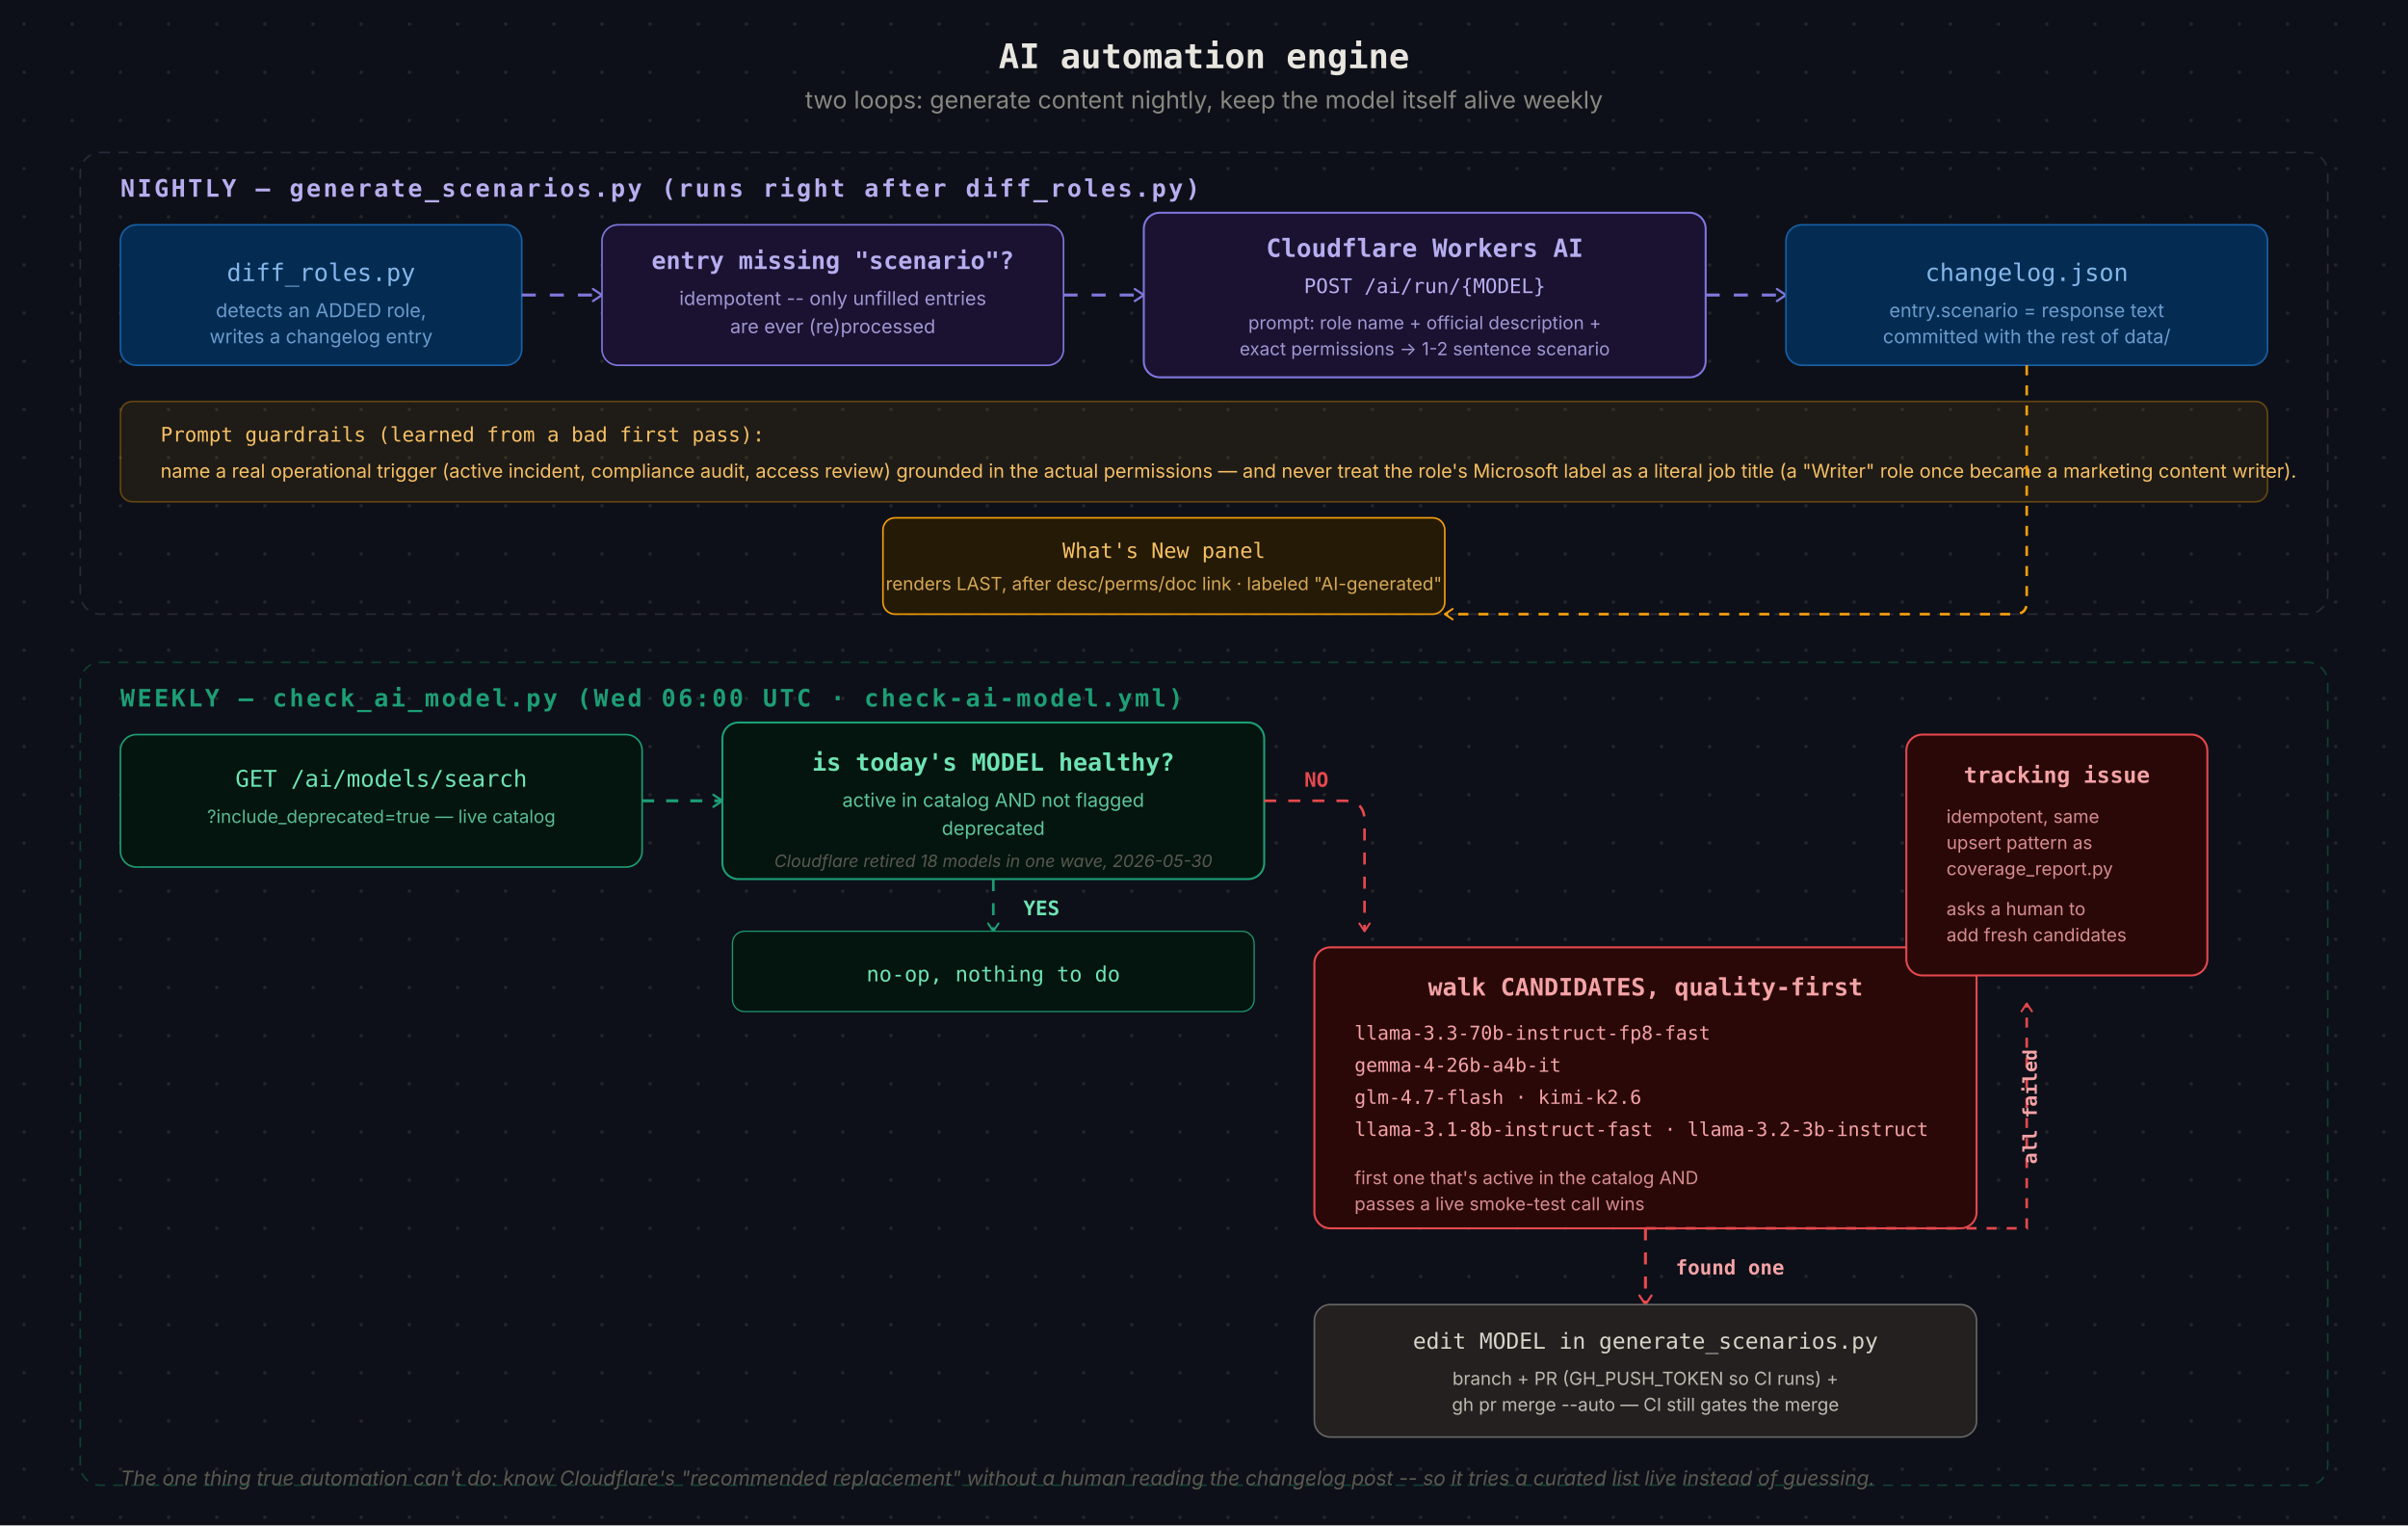
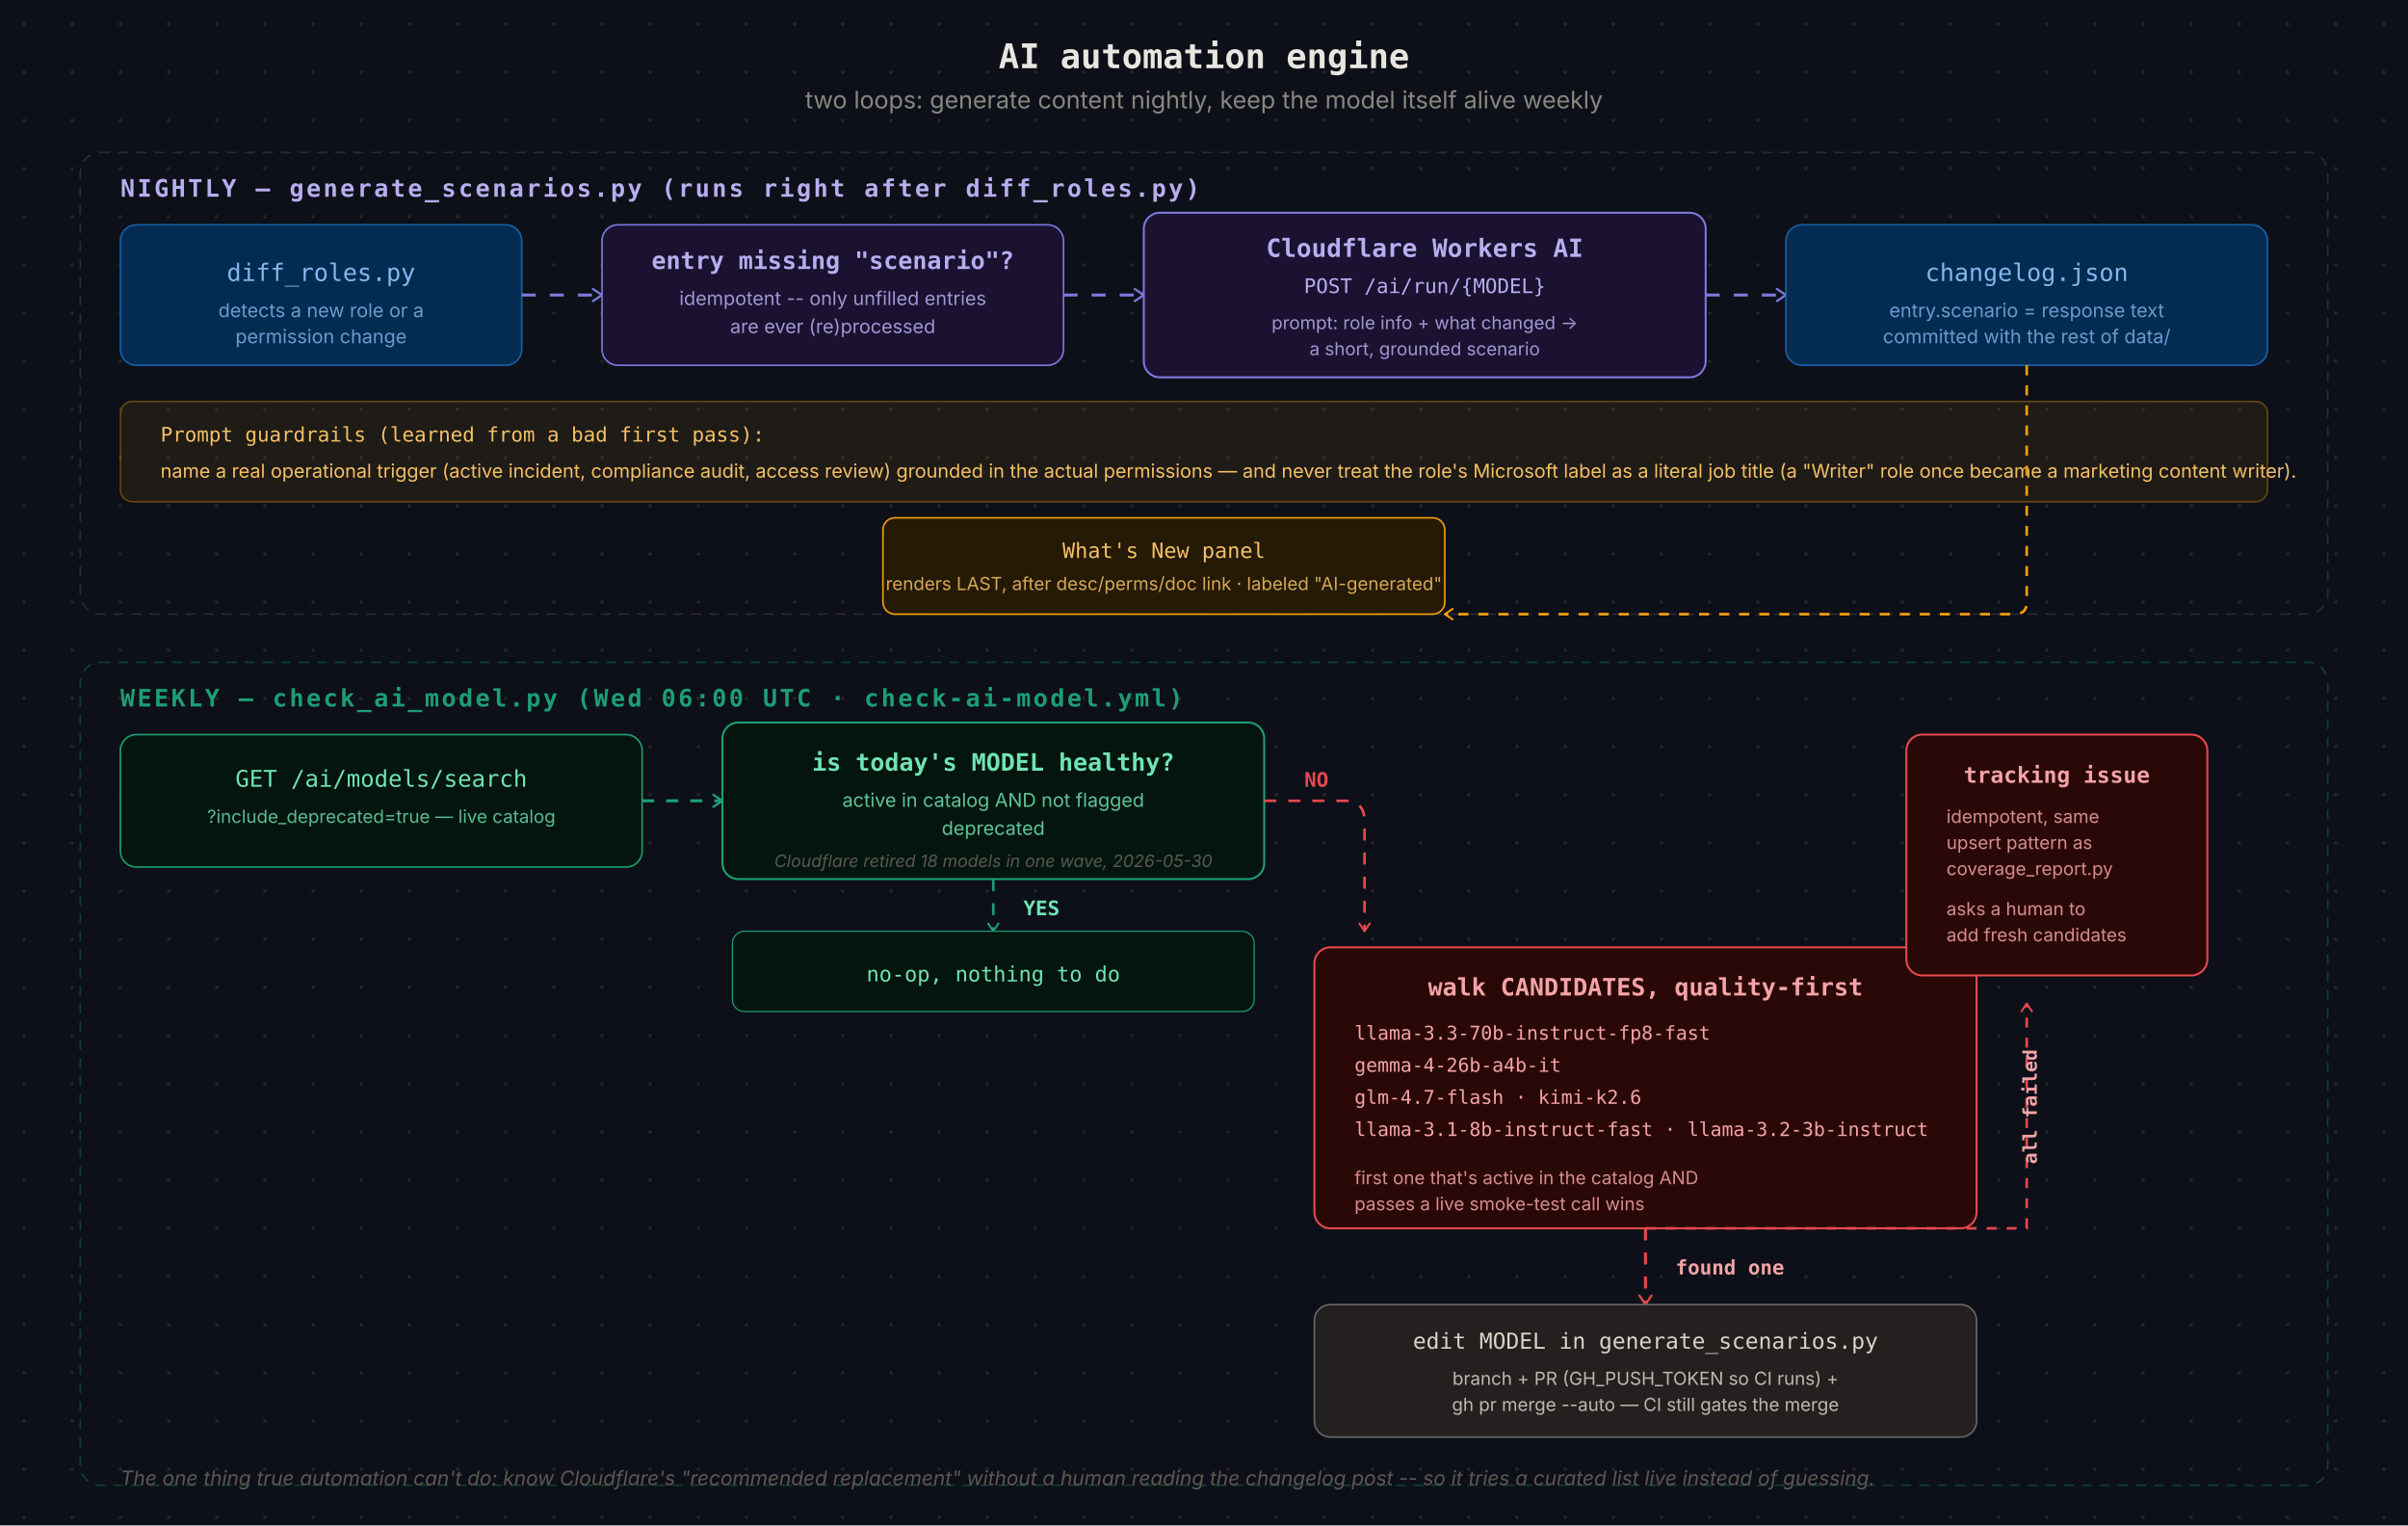
<svg xmlns="http://www.w3.org/2000/svg" width="100%" viewBox="0 0 1200 760">
  <defs>
    <style>
    @keyframes flow1{to{stroke-dashoffset:-28}}
    @keyframes flow2{to{stroke-dashoffset:-22}}
    @keyframes flow3{to{stroke-dashoffset:-18}}
    .fl1{stroke-dasharray:7 7;animation:flow1 1.2s linear infinite}
    .fl2{stroke-dasharray:6 6;animation:flow2 1.8s linear infinite}
    .fl3{stroke-dasharray:5 5;animation:flow3 2.4s linear infinite}
    .mono{font-family:ui-monospace,SFMono-Regular,Menlo,monospace}
    .sans{font-family:-apple-system,BlinkMacSystemFont,sans-serif}
    .bold{font-weight:700}
  </style>
    <marker id="ap" viewBox="0 0 10 10" refX="8" refY="5" markerWidth="5" markerHeight="5" orient="auto-start-reverse">
      <path d="M2 1L8 5L2 9" fill="none" stroke="#7F77DD" stroke-width="1.5" stroke-linecap="round" stroke-linejoin="round" />
    </marker>
    <marker id="ao" viewBox="0 0 10 10" refX="8" refY="5" markerWidth="5" markerHeight="5" orient="auto-start-reverse">
      <path d="M2 1L8 5L2 9" fill="none" stroke="#F59E0B" stroke-width="1.5" stroke-linecap="round" stroke-linejoin="round" />
    </marker>
    <marker id="ar" viewBox="0 0 10 10" refX="8" refY="5" markerWidth="5" markerHeight="5" orient="auto-start-reverse">
      <path d="M2 1L8 5L2 9" fill="none" stroke="#E5484D" stroke-width="1.5" stroke-linecap="round" stroke-linejoin="round" />
    </marker>
    <marker id="ag" viewBox="0 0 10 10" refX="8" refY="5" markerWidth="5" markerHeight="5" orient="auto-start-reverse">
      <path d="M2 1L8 5L2 9" fill="none" stroke="#1D9E75" stroke-width="1.5" stroke-linecap="round" stroke-linejoin="round" />
    </marker>
    <pattern id="dots" width="24" height="24" patternUnits="userSpaceOnUse">
      <circle cx="12" cy="12" r="0.9" fill="#444441" opacity="0.4" />
    </pattern>
  </defs>
  <rect width="1200" height="760" fill="#0D1018" />
  <rect width="1200" height="760" fill="url(#dots)" />
  <text x="600" y="34" text-anchor="middle" class="mono bold" fill="#E8E6DF" style="font-size:17px">AI automation engine</text>
  <text x="600" y="54" text-anchor="middle" class="sans" fill="#888780" style="font-size:12px">two loops: generate content nightly, keep the model itself alive weekly</text>
  <rect x="40" y="76" width="1120" height="230" rx="10" fill="none" stroke="#2A2A3A" stroke-width="0.8" stroke-dasharray="5 4" />
  <text x="60" y="98" class="mono bold" fill="#B7AEF0" style="font-size:12px;letter-spacing:.1em">NIGHTLY — generate_scenarios.py (runs right after diff_roles.py)</text>
  <rect x="60" y="112" width="200" height="70" rx="8" fill="#042C53" stroke="#185FA5" stroke-width="0.8" />
  <text x="160" y="140" text-anchor="middle" class="mono" fill="#85B7EB" style="font-size:12px">diff_roles.py</text>
-   <text x="160" y="158" text-anchor="middle" class="sans" fill="#85B7EB" style="font-size:9.5px;opacity:.8">detects an ADDED role,</text>
-   <text x="160" y="171" text-anchor="middle" class="sans" fill="#85B7EB" style="font-size:9.5px;opacity:.8">writes a changelog entry</text>
+   <text x="160" y="158" text-anchor="middle" class="sans" fill="#85B7EB" style="font-size:9.5px;opacity:.8">detects a new role or a</text>
+   <text x="160" y="171" text-anchor="middle" class="sans" fill="#85B7EB" style="font-size:9.5px;opacity:.8">permission change</text>
  <path d="M260 147 L300 147" fill="none" stroke="#7F77DD" stroke-width="1.5" class="fl1" marker-end="url(#ap)" />
  <rect x="300" y="112" width="230" height="70" rx="8" fill="#1A1230" stroke="#7F77DD" stroke-width="0.8" />
  <text x="415" y="134" text-anchor="middle" class="mono bold" fill="#B7AEF0" style="font-size:12px">entry missing "scenario"?</text>
  <text x="415" y="152" text-anchor="middle" class="sans" fill="#B7AEF0" style="font-size:9.5px;opacity:.85">idempotent -- only unfilled entries</text>
  <text x="415" y="166" text-anchor="middle" class="sans" fill="#B7AEF0" style="font-size:9.5px;opacity:.85">are ever (re)processed</text>
  <path d="M530 147 L570 147" fill="none" stroke="#7F77DD" stroke-width="1.5" class="fl1" marker-end="url(#ap)" />
  <rect x="570" y="106" width="280" height="82" rx="8" fill="#1A1230" stroke="#7F77DD" stroke-width="1" />
  <text x="710" y="128" text-anchor="middle" class="mono bold" fill="#B7AEF0" style="font-size:12.5px">Cloudflare Workers AI</text>
  <text x="710" y="146" text-anchor="middle" class="mono" fill="#B7AEF0" style="font-size:10px">POST /ai/run/{MODEL}</text>
-   <text x="710" y="164" text-anchor="middle" class="sans" fill="#B7AEF0" style="font-size:9px;opacity:.85">prompt: role name + official description +</text>
-   <text x="710" y="177" text-anchor="middle" class="sans" fill="#B7AEF0" style="font-size:9px;opacity:.85">exact permissions -&gt; 1-2 sentence scenario</text>
+   <text x="710" y="164" text-anchor="middle" class="sans" fill="#B7AEF0" style="font-size:9px;opacity:.85">prompt: role info + what changed -&gt;</text>
+   <text x="710" y="177" text-anchor="middle" class="sans" fill="#B7AEF0" style="font-size:9px;opacity:.85">a short, grounded scenario</text>
  <path d="M850 147 L890 147" fill="none" stroke="#7F77DD" stroke-width="1.5" class="fl1" marker-end="url(#ap)" />
  <rect x="890" y="112" width="240" height="70" rx="8" fill="#042C53" stroke="#185FA5" stroke-width="0.8" />
  <text x="1010" y="140" text-anchor="middle" class="mono" fill="#85B7EB" style="font-size:12px">changelog.json</text>
  <text x="1010" y="158" text-anchor="middle" class="sans" fill="#85B7EB" style="font-size:9.5px;opacity:.8">entry.scenario = response text</text>
  <text x="1010" y="171" text-anchor="middle" class="sans" fill="#85B7EB" style="font-size:9.5px;opacity:.8">committed with the rest of data/</text>
  <rect x="60" y="200" width="1070" height="50" rx="6" fill="rgba(245,158,11,0.08)" stroke="rgba(245,158,11,0.35)" stroke-width="0.8" />
  <text x="80" y="220" class="mono" fill="#F5C065" style="font-size:10px">Prompt guardrails (learned from a bad first pass):</text>
  <text x="80" y="238" class="sans" fill="#F5C065" style="font-size:9.5px">name a real operational trigger (active incident, compliance audit, access review) grounded in the actual permissions — and never treat the role's Microsoft label as a literal job title (a "Writer" role once became a marketing content writer).</text>
  <path d="M1010 182 L1010 300 Q1010 306 1004 306 L720 306" fill="none" stroke="#F59E0B" stroke-width="1.3" class="fl3" marker-end="url(#ao)" />
  <rect x="440" y="258" width="280" height="48" rx="6" fill="#241A05" stroke="#F59E0B" stroke-width="0.8" />
  <text x="580" y="278" text-anchor="middle" class="mono" fill="#F5C065" style="font-size:10.5px">What's New panel</text>
  <text x="580" y="294" text-anchor="middle" class="sans" fill="#F5C065" style="font-size:9px;opacity:.85">renders LAST, after desc/perms/doc link · labeled "AI-generated"</text>
  <rect x="40" y="330" width="1120" height="410" rx="10" fill="none" stroke="#0F4030" stroke-width="0.8" stroke-dasharray="5 4" />
  <text x="60" y="352" class="mono bold" fill="#1D9E75" style="font-size:12px;letter-spacing:.1em">WEEKLY — check_ai_model.py (Wed 06:00 UTC · check-ai-model.yml)</text>
  <rect x="60" y="366" width="260" height="66" rx="8" fill="#03150E" stroke="#1D9E75" stroke-width="0.8" />
  <text x="190" y="392" text-anchor="middle" class="mono" fill="#6FE3B4" style="font-size:11.5px">GET /ai/models/search</text>
  <text x="190" y="410" text-anchor="middle" class="sans" fill="#6FE3B4" style="font-size:9px;opacity:.8">?include_deprecated=true — live catalog</text>
  <path d="M320 399 L360 399" fill="none" stroke="#1D9E75" stroke-width="1.5" class="fl2" marker-end="url(#ag)" />
  <rect x="360" y="360" width="270" height="78" rx="8" fill="#03150E" stroke="#1D9E75" stroke-width="1" />
  <text x="495" y="384" text-anchor="middle" class="mono bold" fill="#6FE3B4" style="font-size:12px">is today's MODEL healthy?</text>
  <text x="495" y="402" text-anchor="middle" class="sans" fill="#6FE3B4" style="font-size:9.5px;opacity:.85">active in catalog AND not flagged</text>
  <text x="495" y="416" text-anchor="middle" class="sans" fill="#6FE3B4" style="font-size:9.5px;opacity:.85">deprecated</text>
  <text x="495" y="432" text-anchor="middle" class="sans" fill="#5A5850" style="font-size:8.5px;font-style:italic">Cloudflare retired 18 models in one wave, 2026-05-30</text>
  <path d="M495 438 L495 464" fill="none" stroke="#1D9E75" stroke-width="1.3" class="fl2" marker-end="url(#ag)" />
  <text x="510" y="456" class="mono bold" fill="#6FE3B4" style="font-size:10px">YES</text>
  <rect x="365" y="464" width="260" height="40" rx="6" fill="#03150E" stroke="#1D9E75" stroke-width="0.6" />
  <text x="495" y="489" text-anchor="middle" class="mono" fill="#6FE3B4" style="font-size:10.5px">no-op, nothing to do</text>
  <path d="M630 399 L670 399 Q680 399 680 409 L680 464" fill="none" stroke="#E5484D" stroke-width="1.3" class="fl2" marker-end="url(#ar)" />
  <text x="650" y="392" class="mono bold" fill="#E5484D" style="font-size:10px">NO</text>
  <rect x="655" y="472" width="330" height="140" rx="8" fill="#2A0808" stroke="#E5484D" stroke-width="1" />
  <text x="820" y="496" text-anchor="middle" class="mono bold" fill="#F5A3A6" style="font-size:12px">walk CANDIDATES, quality-first</text>
  <text x="675" y="518" class="mono" fill="#F5A3A6" style="font-size:9.5px">llama-3.3-70b-instruct-fp8-fast</text>
  <text x="675" y="534" class="mono" fill="#F5A3A6" style="font-size:9.5px">gemma-4-26b-a4b-it</text>
  <text x="675" y="550" class="mono" fill="#F5A3A6" style="font-size:9.5px">glm-4.7-flash · kimi-k2.6</text>
  <text x="675" y="566" class="mono" fill="#F5A3A6" style="font-size:9.5px">llama-3.1-8b-instruct-fast · llama-3.2-3b-instruct</text>
  <text x="675" y="590" class="sans" fill="#F5A3A6" style="font-size:9px;opacity:.85">first one that's active in the catalog AND</text>
  <text x="675" y="603" class="sans" fill="#F5A3A6" style="font-size:9px;opacity:.85">passes a live smoke-test call wins</text>
  <path d="M820 612 L820 650" fill="none" stroke="#E5484D" stroke-width="1.5" class="fl2" marker-end="url(#ar)" />
  <text x="835" y="635" class="mono bold" fill="#F5A3A6" style="font-size:10px">found one</text>
  <rect x="655" y="650" width="330" height="66" rx="8" fill="#242020" stroke="#666" stroke-width="0.8" />
  <text x="820" y="672" text-anchor="middle" class="mono" fill="#D8D4C8" style="font-size:11px">edit MODEL in generate_scenarios.py</text>
  <text x="820" y="690" text-anchor="middle" class="sans" fill="#D8D4C8" style="font-size:9px;opacity:.85">branch + PR (GH_PUSH_TOKEN so CI runs) +</text>
  <text x="820" y="703" text-anchor="middle" class="sans" fill="#D8D4C8" style="font-size:9px;opacity:.85">gh pr merge --auto — CI still gates the merge</text>
  <path d="M820 612 L1010 612 L1010 500" fill="none" stroke="#E5484D" stroke-width="1.3" class="fl3" marker-end="url(#ar)" />
  <text x="1015" y="580" class="mono bold" fill="#F5A3A6" style="font-size:9.5px" transform="rotate(-90 1015 580)">all failed</text>
  <rect x="950" y="366" width="150" height="120" rx="8" fill="#2A0808" stroke="#E5484D" stroke-width="1" />
  <text x="1025" y="390" text-anchor="middle" class="mono bold" fill="#F5A3A6" style="font-size:11px">tracking issue</text>
  <text x="970" y="410" class="sans" fill="#F5A3A6" style="font-size:9px;opacity:.85">idempotent, same</text>
  <text x="970" y="423" class="sans" fill="#F5A3A6" style="font-size:9px;opacity:.85">upsert pattern as</text>
  <text x="970" y="436" class="sans" fill="#F5A3A6" style="font-size:9px;opacity:.85">coverage_report.py</text>
  <text x="970" y="456" class="sans" fill="#F5A3A6" style="font-size:9px;opacity:.85">asks a human to</text>
  <text x="970" y="469" class="sans" fill="#F5A3A6" style="font-size:9px;opacity:.85">add fresh candidates</text>
  <text x="60" y="740" class="sans" fill="#5A5850" style="font-size:10px;font-style:italic">The one thing true automation can't do: know Cloudflare's "recommended replacement" without a human reading the changelog post -- so it tries a curated list live instead of guessing.</text>
</svg>
